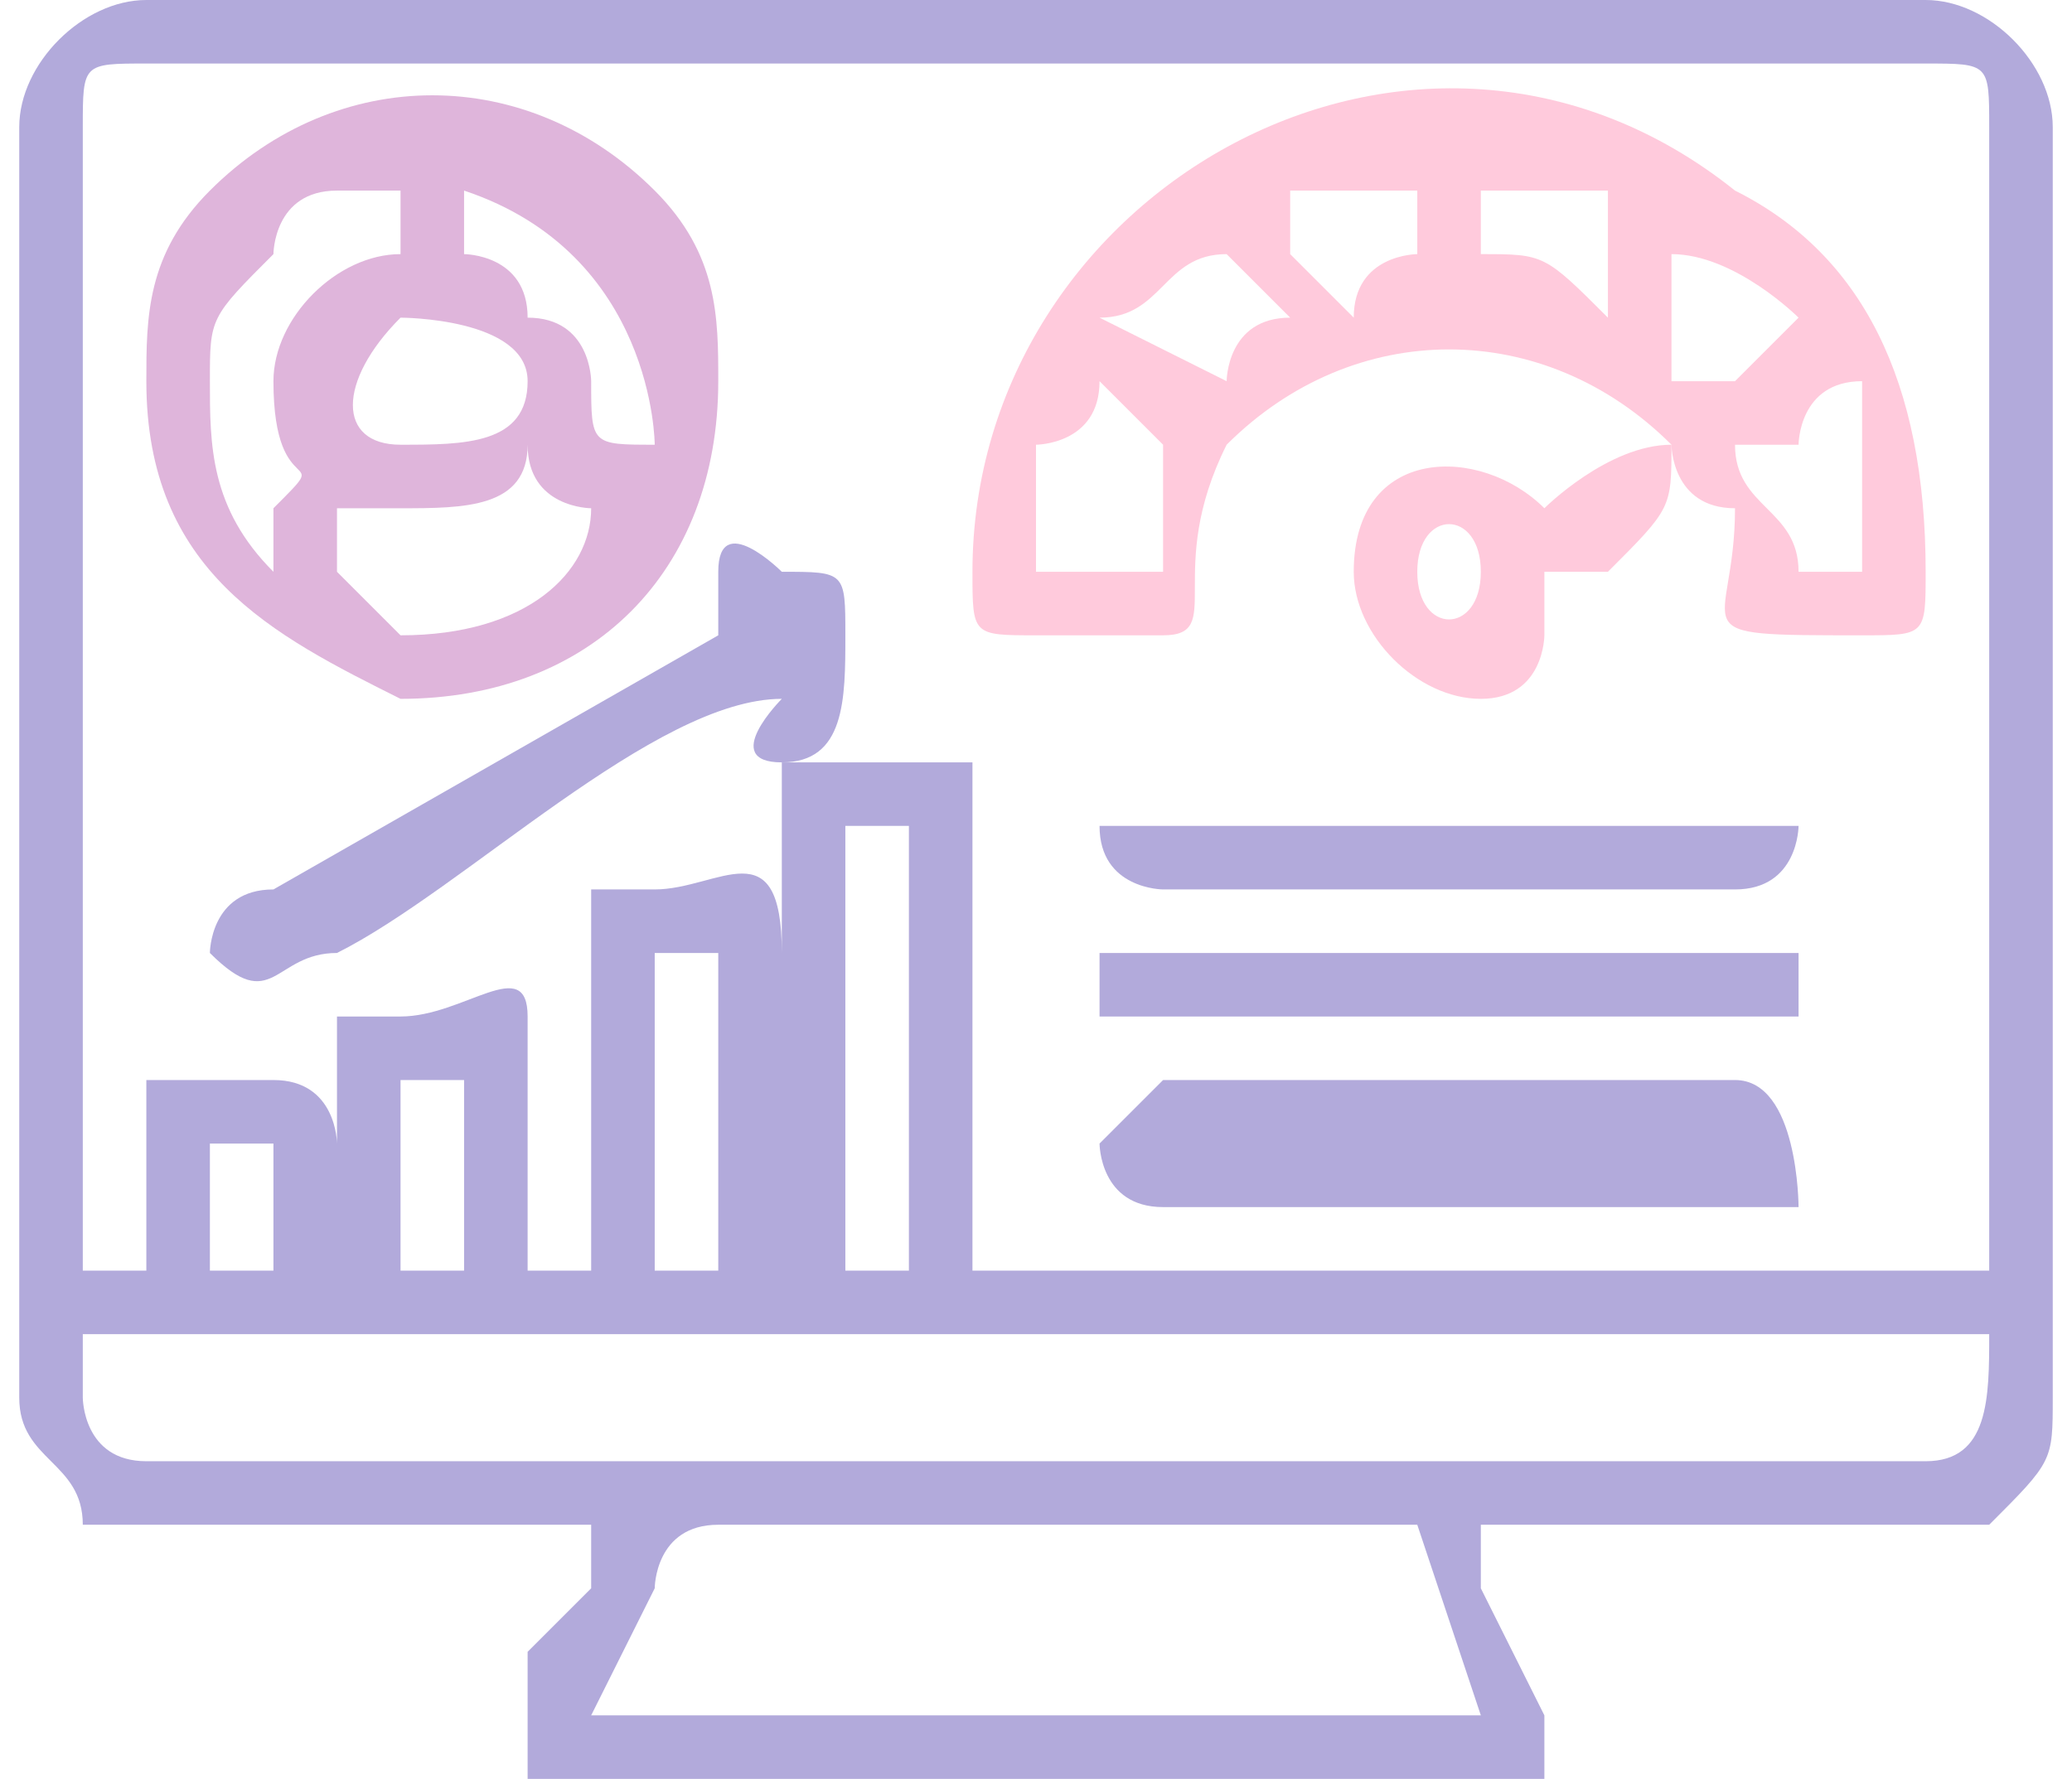
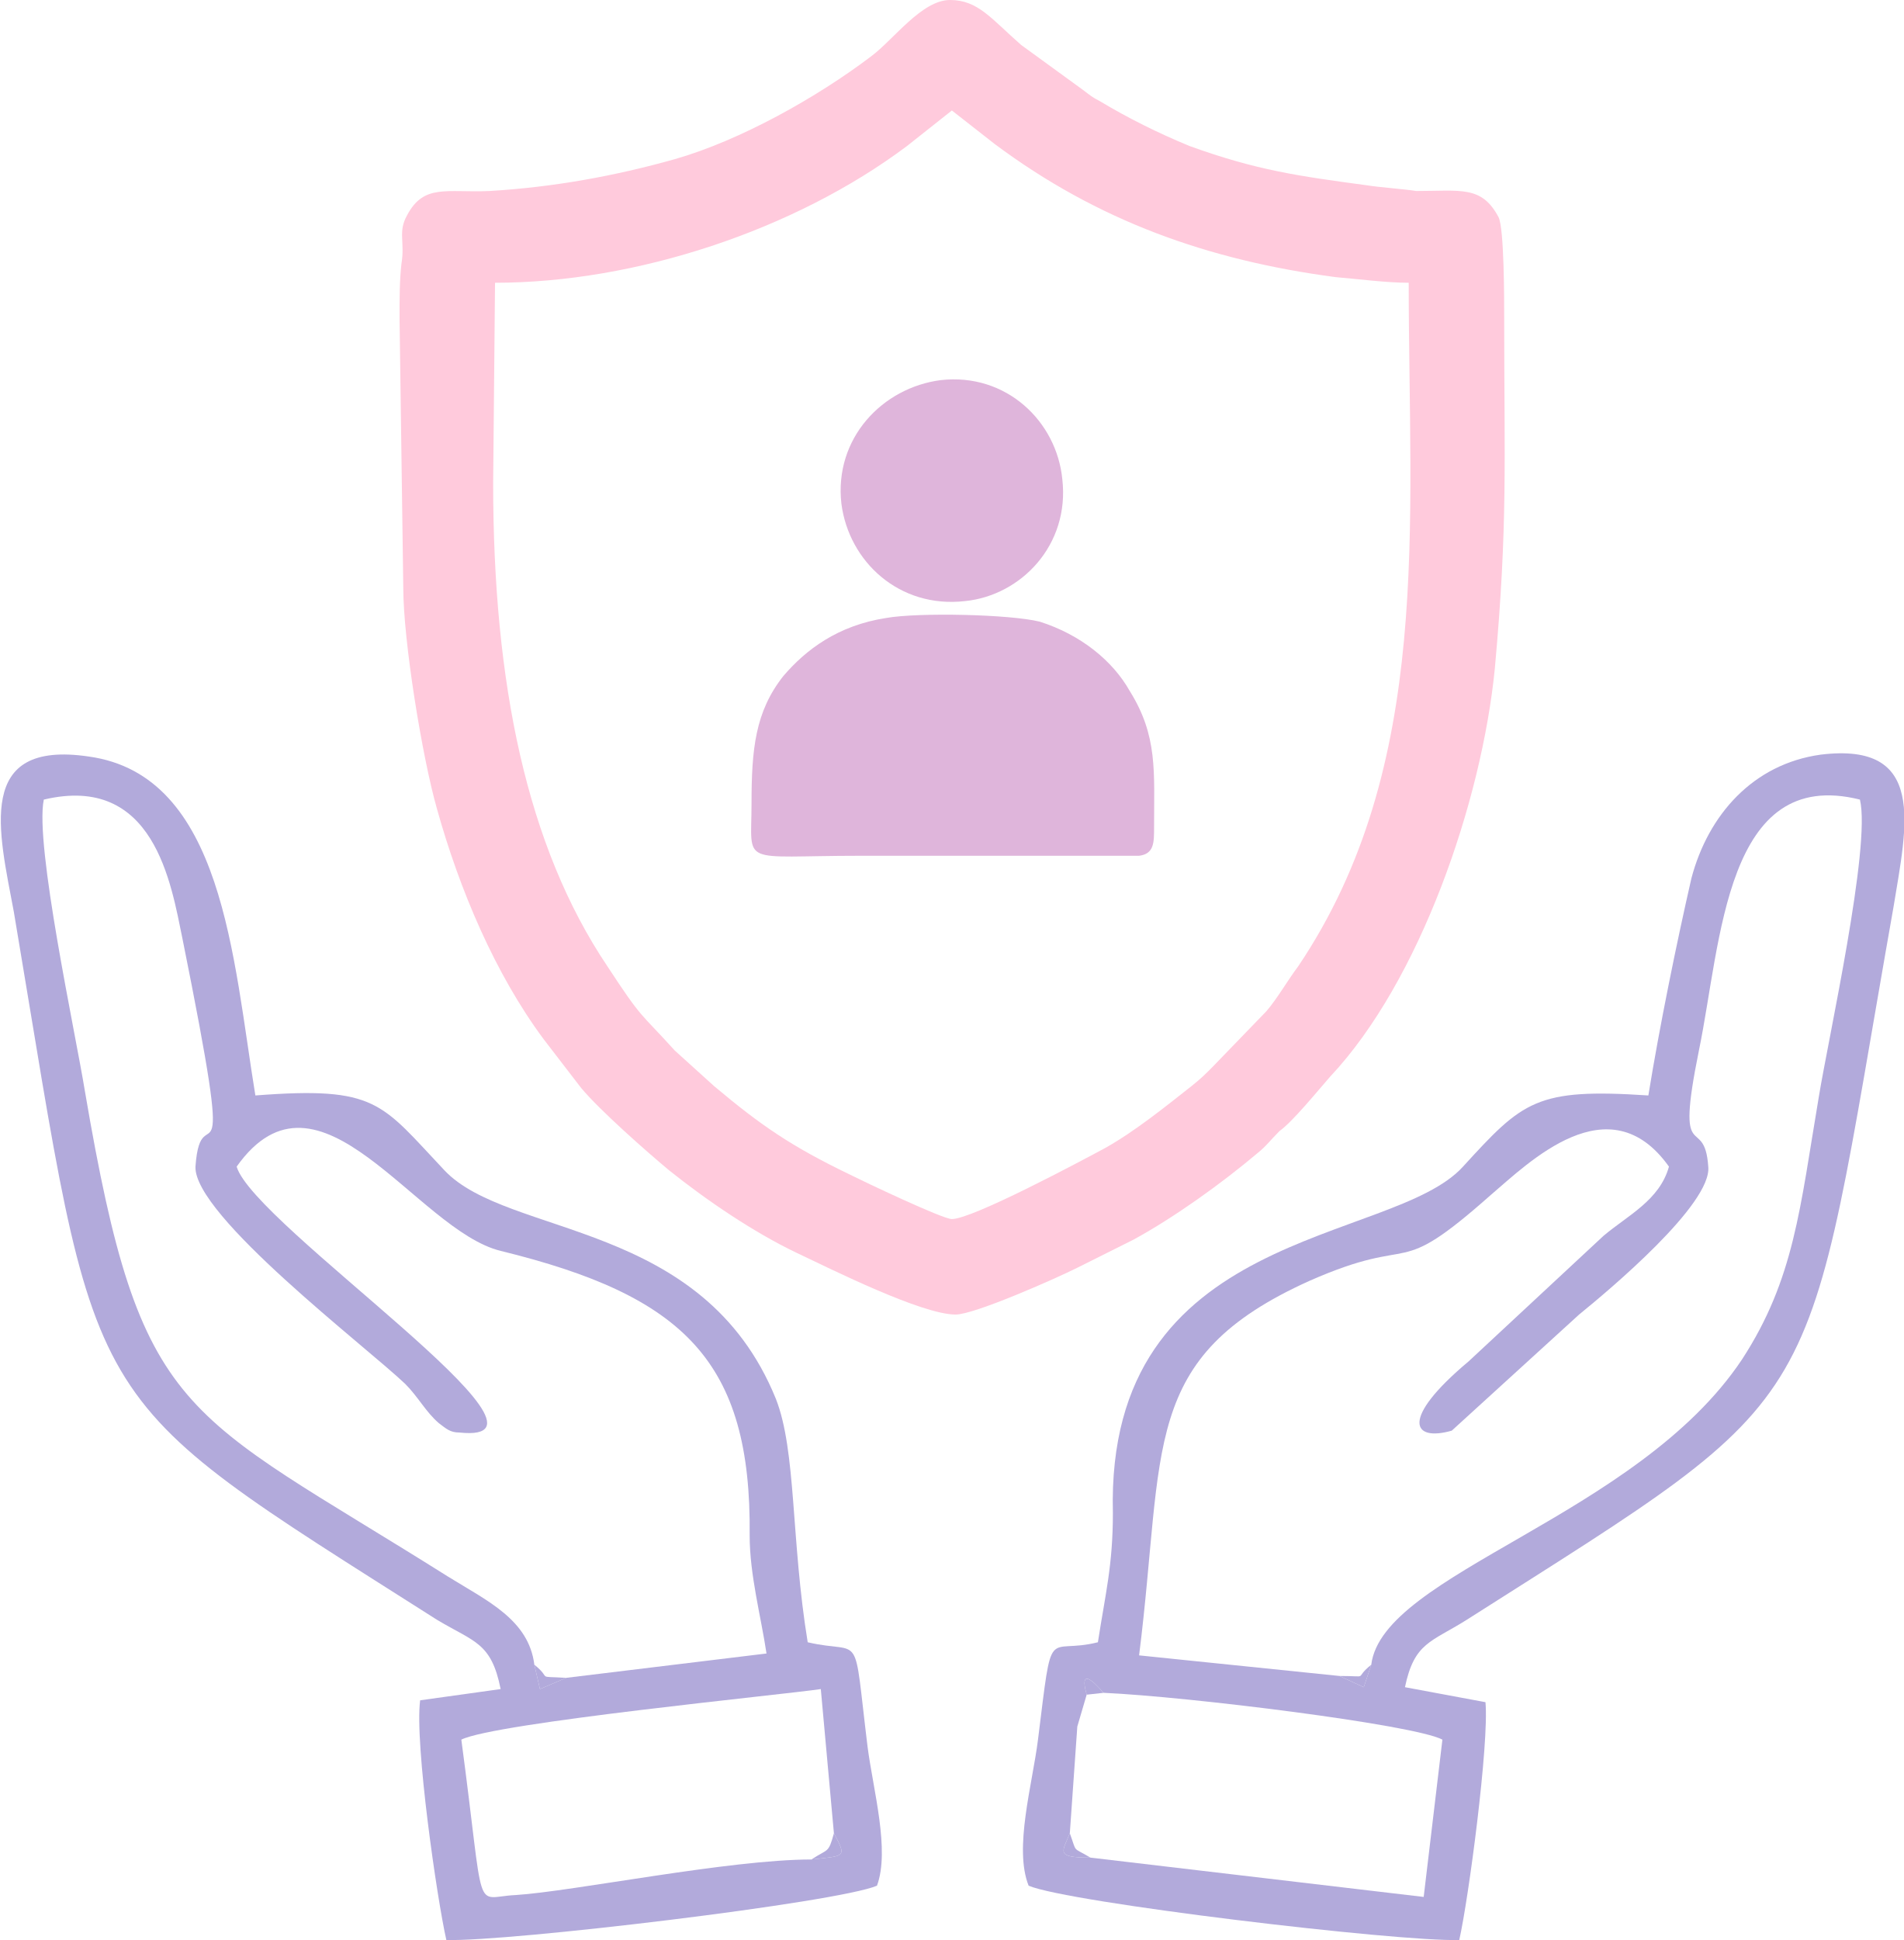
- <svg xmlns="http://www.w3.org/2000/svg" xml:space="preserve" width="6.435mm" height="5.526mm" version="1.1" style="shape-rendering:geometricPrecision; text-rendering:geometricPrecision; image-rendering:optimizeQuality; fill-rule:evenodd; clip-rule:evenodd" viewBox="0 0 32 28">
+ <svg xmlns="http://www.w3.org/2000/svg" xml:space="preserve" width="28.326mm" height="28.861mm" version="1.1" style="shape-rendering:geometricPrecision; text-rendering:geometricPrecision; image-rendering:optimizeQuality; fill-rule:evenodd; clip-rule:evenodd" viewBox="0 0 1016 1036">
  <defs>
    <style type="text/css">
   
-     .fil0 {fill:#B2AADB}
-     .fil2 {fill:#DFB5DB}
-     .fil1 {fill:#FFCADC}
+     .fil2 {fill:#B2AADB}
+     .fil1 {fill:#DFB5DB}
+     .fil0 {fill:#FFCADC}
   
  </style>
  </defs>
  <g id="Layer_x0020_1">
-     <path class="fil0" d="M11 24l11 0c0,0 0,0 0,0l1 3 -14 0 1 -2c0,0 0,-1 1,-1zm-10 -2l0 -1 30 0c0,1 0,2 -1,2l-28 0c-1,0 -1,-1 -1,-1zm12 -9l1 0 0 7 -1 0 0 -7zm-3 2l1 0 0 5 -1 0 0 -5zm-4 2l1 0 0 3 -1 0 0 -3zm-3 1l1 0 0 2 -1 0 0 -2zm9 -6l0 8 0 0 0 -5c0,-2 -1,-1 -2,-1 -1,0 -1,0 -1,0l0 6 -1 0 0 -4c0,-1 -1,0 -2,0 0,0 -1,0 -1,0l0 4 0 0 0 -2c0,0 0,-1 -1,-1 0,0 -2,0 -2,0 0,1 0,1 0,1l0 2 -1 0 0 -18c0,-1 0,-1 1,-1l28 0c1,0 1,0 1,1l0 18 -16 0 0 -8c0,0 0,0 0,0l-2 0c-1,0 -1,0 -1,0zm-12 -10l0 20c0,1 1,1 1,2 1,0 2,0 3,0 1,0 3,0 5,0 0,0 0,0 0,1l-1 1c0,1 0,0 0,1 0,0 0,1 0,1l16 0c0,0 0,-1 0,-1 0,0 -1,-2 -1,-2 0,-1 0,-1 0,-1 2,0 4,0 6,0 0,0 2,0 2,0 1,-1 1,-1 1,-2l0 -20c0,-1 -1,-2 -2,-2l-28 0c-1,0 -2,1 -2,2z" />
-     <path class="fil1" d="M27 7c1,0 1,0 1,0 0,0 0,-1 1,-1l0 1c0,1 0,1 0,2l-1 0c0,-1 -1,-1 -1,-2zm-9 2l-2 0c0,-1 0,-1 0,-2 0,0 1,0 1,-1 0,0 1,1 1,1 0,0 0,1 0,2zm8 -4c0,0 0,-1 0,-1 1,0 2,1 2,1l-1 1c0,0 -1,0 -1,0 0,-1 0,-1 0,-1zm-7 1l-2 -1c1,0 1,-1 2,-1 0,0 1,1 1,1 -1,0 -1,1 -1,1zm6 -1c-1,-1 -1,-1 -2,-1l0 -1c1,0 2,0 2,0 0,0 0,1 0,2zm-5 -2c0,0 1,0 2,0l0 1c0,0 -1,0 -1,1 -1,-1 -1,-1 -1,-1l0 -1zm-5 6c0,1 0,1 1,1l2 0c1,0 0,-1 1,-3 2,-2 5,-2 7,0 0,0 0,1 1,1 0,2 -1,2 2,2 1,0 1,0 1,-1 0,-3 -1,-5 -3,-6 -5,-4 -12,0 -12,6z" />
-     <path class="fil2" d="M6 10c0,0 0,0 -1,-1 0,0 0,0 0,0 0,0 0,-1 0,-1 1,0 1,0 1,0 1,0 2,0 2,-1 0,1 1,1 1,1 0,1 -1,2 -3,2zm2 -4c0,1 -1,1 -2,1 -1,0 -1,-1 0,-2 0,0 2,0 2,1zm-1 -3c0,0 0,0 0,0 3,1 3,4 3,4 0,0 0,0 0,0 -1,0 -1,0 -1,-1 0,0 0,-1 -1,-1 0,-1 -1,-1 -1,-1l0 -1zm-3 3c0,2 1,1 0,2 0,0 0,0 0,1 -1,-1 -1,-2 -1,-3 0,-1 0,-1 1,-2 0,0 0,-1 1,-1 0,0 1,0 1,0l0 1c-1,0 -2,1 -2,2zm-2 0c0,3 2,4 4,5 3,0 5,-2 5,-5 0,-1 0,-2 -1,-3 -2,-2 -5,-2 -7,0 -1,1 -1,2 -1,3z" />
-     <path class="fil0" d="M11 9c0,0 0,1 0,1 0,0 0,0 0,0 0,0 0,0 0,0l-7 4c-1,0 -1,1 -1,1 0,0 0,0 0,0 1,1 1,0 2,0 2,-1 5,-4 7,-4 0,0 -1,1 0,1 1,0 1,-1 1,-2 0,-1 0,-1 -1,-1 0,0 -1,-1 -1,0z" />
-     <path class="fil0" d="M17 13c0,1 1,1 1,1l9 0c1,0 1,-1 1,-1l-10 0c0,0 -1,0 -1,0z" />
-     <path class="fil0" d="M17 18c0,0 0,1 1,1l10 0c0,0 0,-2 -1,-2l-9 0c0,0 -1,1 -1,1z" />
-     <path class="fil0" d="M17 16c0,0 0,0 1,0l10 0c0,0 0,0 0,0 0,0 0,-1 0,-1l-10 0c0,0 -1,0 -1,0 0,0 0,1 0,1z" />
-     <path class="fil1" d="M22 9c0,-1 1,-1 1,0 0,1 -1,1 -1,0zm2 -1c-1,-1 -3,-1 -3,1 0,1 1,2 2,2 1,0 1,-1 1,-1 0,0 0,0 0,0 0,0 0,-1 0,-1 1,0 1,0 1,0 1,-1 1,-1 1,-2 0,0 0,0 0,0 -1,0 -2,1 -2,1z" />
+     <path class="fil0" d="M263 258l1 -107c75,0 160,-28 220,-73l24 -19 23 18c55,41 114,62 182,71 12,1 27,3 39,3 0,129 13,258 -59,365 -6,8 -11,17 -17,24l-29 30c-4,4 -6,6 -11,10 -14,11 -30,24 -46,33 -13,7 -71,38 -82,38 -5,0 -47,-20 -55,-24 -31,-15 -47,-26 -72,-47l-21 -19c-19,-21 -17,-16 -36,-45 -43,-64 -61,-151 -61,-258zm-50 -88l2 144c0,28 10,90 18,118 12,43 31,88 57,123l20 26c10,12 35,34 47,44 20,16 45,33 68,44 19,9 67,33 85,33 10,0 53,-19 65,-25l30 -15c22,-12 47,-30 66,-46 5,-4 7,-7 12,-12 7,-5 20,-21 27,-29 48,-51 81,-147 88,-218 7,-77 5,-110 5,-187 0,-10 0,-48 -3,-54 -9,-17 -20,-14 -44,-14 -6,-1 -20,-2 -26,-3 -37,-5 -59,-8 -95,-21 -17,-7 -33,-15 -48,-24 -4,-2 -5,-3 -9,-6l-33 -24c-16,-14 -23,-24 -38,-24 -15,0 -30,21 -42,30 -29,22 -70,45 -105,55 -32,9 -65,15 -99,17 -23,1 -35,-4 -44,13 -5,9 -1,14 -3,26 -1,9 -1,18 -1,29z" />
+     <path class="fil1" d="M473 330c-26,4 -43,17 -55,31 -15,19 -17,39 -17,68 0,34 -7,28 58,28l149 0c8,-1 8,-7 8,-15 0,-30 2,-49 -13,-73 -9,-16 -26,-30 -48,-37 -16,-4 -65,-5 -82,-2z" />
+     <path class="fil1" d="M502 203c-31,4 -57,31 -53,66 4,31 31,56 66,52 30,-3 56,-30 52,-65 -3,-31 -30,-57 -65,-53z" />
+     <path class="fil2" d="M445 979c7,13 6,12 -12,14 -44,0 -127,17 -158,19 -23,1 -16,14 -29,-83 18,-9 172,-24 192,-27l7 77zm-143 -83l-14 6 -3 -13c-3,-24 -25,-34 -46,-47 -143,-90 -164,-83 -194,-259 -5,-31 -27,-132 -22,-156 59,-14 68,45 74,74 30,149 10,80 7,122 -1,26 91,96 112,116 7,7 11,15 18,21 4,3 6,5 11,5 66,7 -110,-111 -119,-142 44,-62 96,34 141,45 98,24 134,59 133,152 0,21 6,43 9,63l-107 13zm-35 6l-43 6c-3,23 9,106 14,128 33,1 209,-20 230,-29 7,-19 -2,-51 -5,-74 -8,-65 -2,-49 -32,-56 -9,-55 -6,-102 -17,-130 -39,-96 -143,-86 -177,-122 -34,-36 -36,-45 -101,-40 -12,-73 -17,-171 -89,-181 -61,-9 -48,40 -40,83 46,273 31,254 226,378 20,12 29,12 34,37z" />
+     <path class="fil2" d="M582 992c-19,0 -15,-3 -11,-13l4 -57 5 -17c-5,-18 8,-2 9,-1 45,2 166,17 181,25l-10 84 -178 -21zm150 -103l-4 12 -13 -6 -107 -11c14,-111 0,-159 91,-200 59,-26 44,1 97,-46 20,-17 63,-60 95,-15 -5,18 -22,26 -35,37l-72 67c-37,31 -30,43 -9,37l68 -62c16,-13 71,-59 69,-79 -2,-29 -18,2 -5,-62 12,-58 14,-152 86,-134 6,25 -17,128 -22,159 -10,59 -13,97 -41,140 -56,84 -192,114 -198,163zm148 -304c-60,-4 -67,3 -99,38 -38,42 -191,32 -187,185 0,28 -4,43 -8,69 -28,7 -24,-12 -32,52 -3,24 -13,58 -5,78 21,9 197,30 230,29 5,-22 16,-105 14,-127l-43 -8c5,-24 14,-24 33,-36 198,-126 179,-104 228,-381 7,-43 18,-88 -39,-81 -36,5 -60,32 -69,66 -8,35 -17,79 -23,116z" />
+     <path class="fil2" d="M433 993c18,-2 19,-1 12,-14 -3,11 -3,8 -12,14z" />
+     <path class="fil2" d="M582 992c-10,-6 -7,-2 -11,-13 -4,10 -8,13 11,13z" />
+     <path class="fil2" d="M302 896c-17,-1 -7,1 -17,-7l3 13 14 -6z" />
+     <path class="fil2" d="M715 895l13 6 4 -12c-10,8 0,6 -17,6z" />
+     <path class="fil2" d="M575 922l5 -17 9 -1c-1,-1 -14,-17 -9,1l-5 17z" />
  </g>
</svg>
